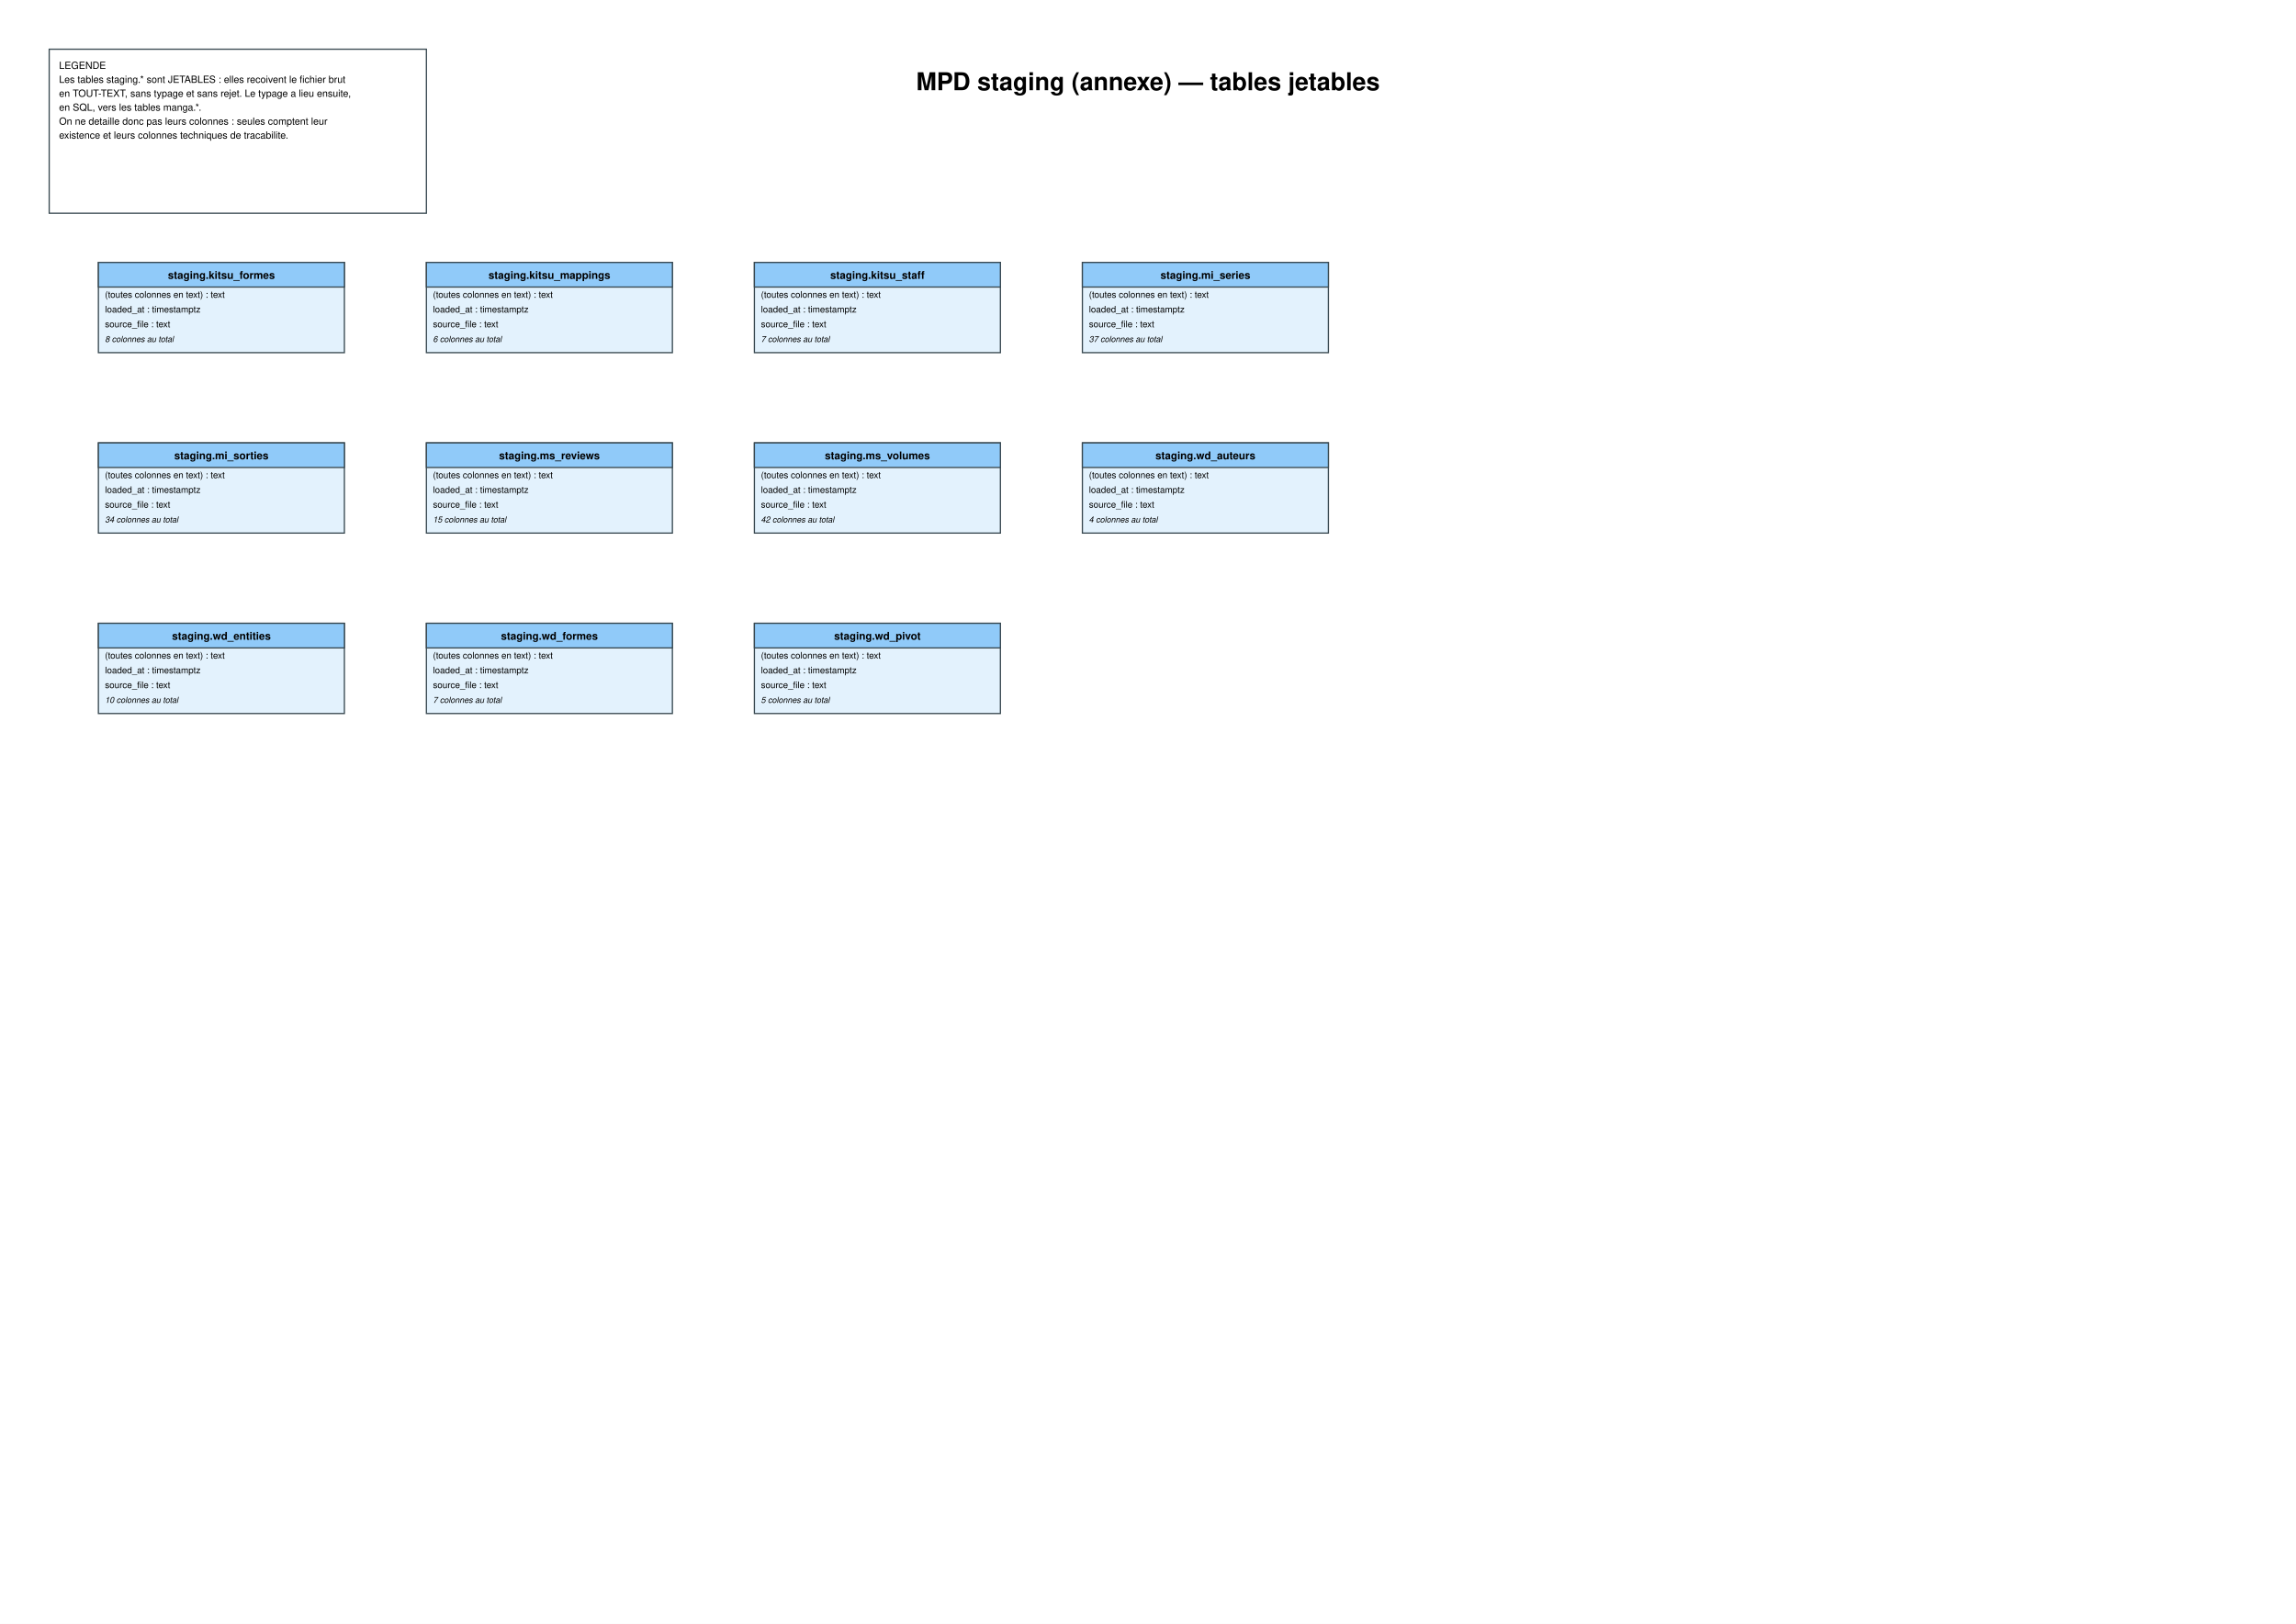
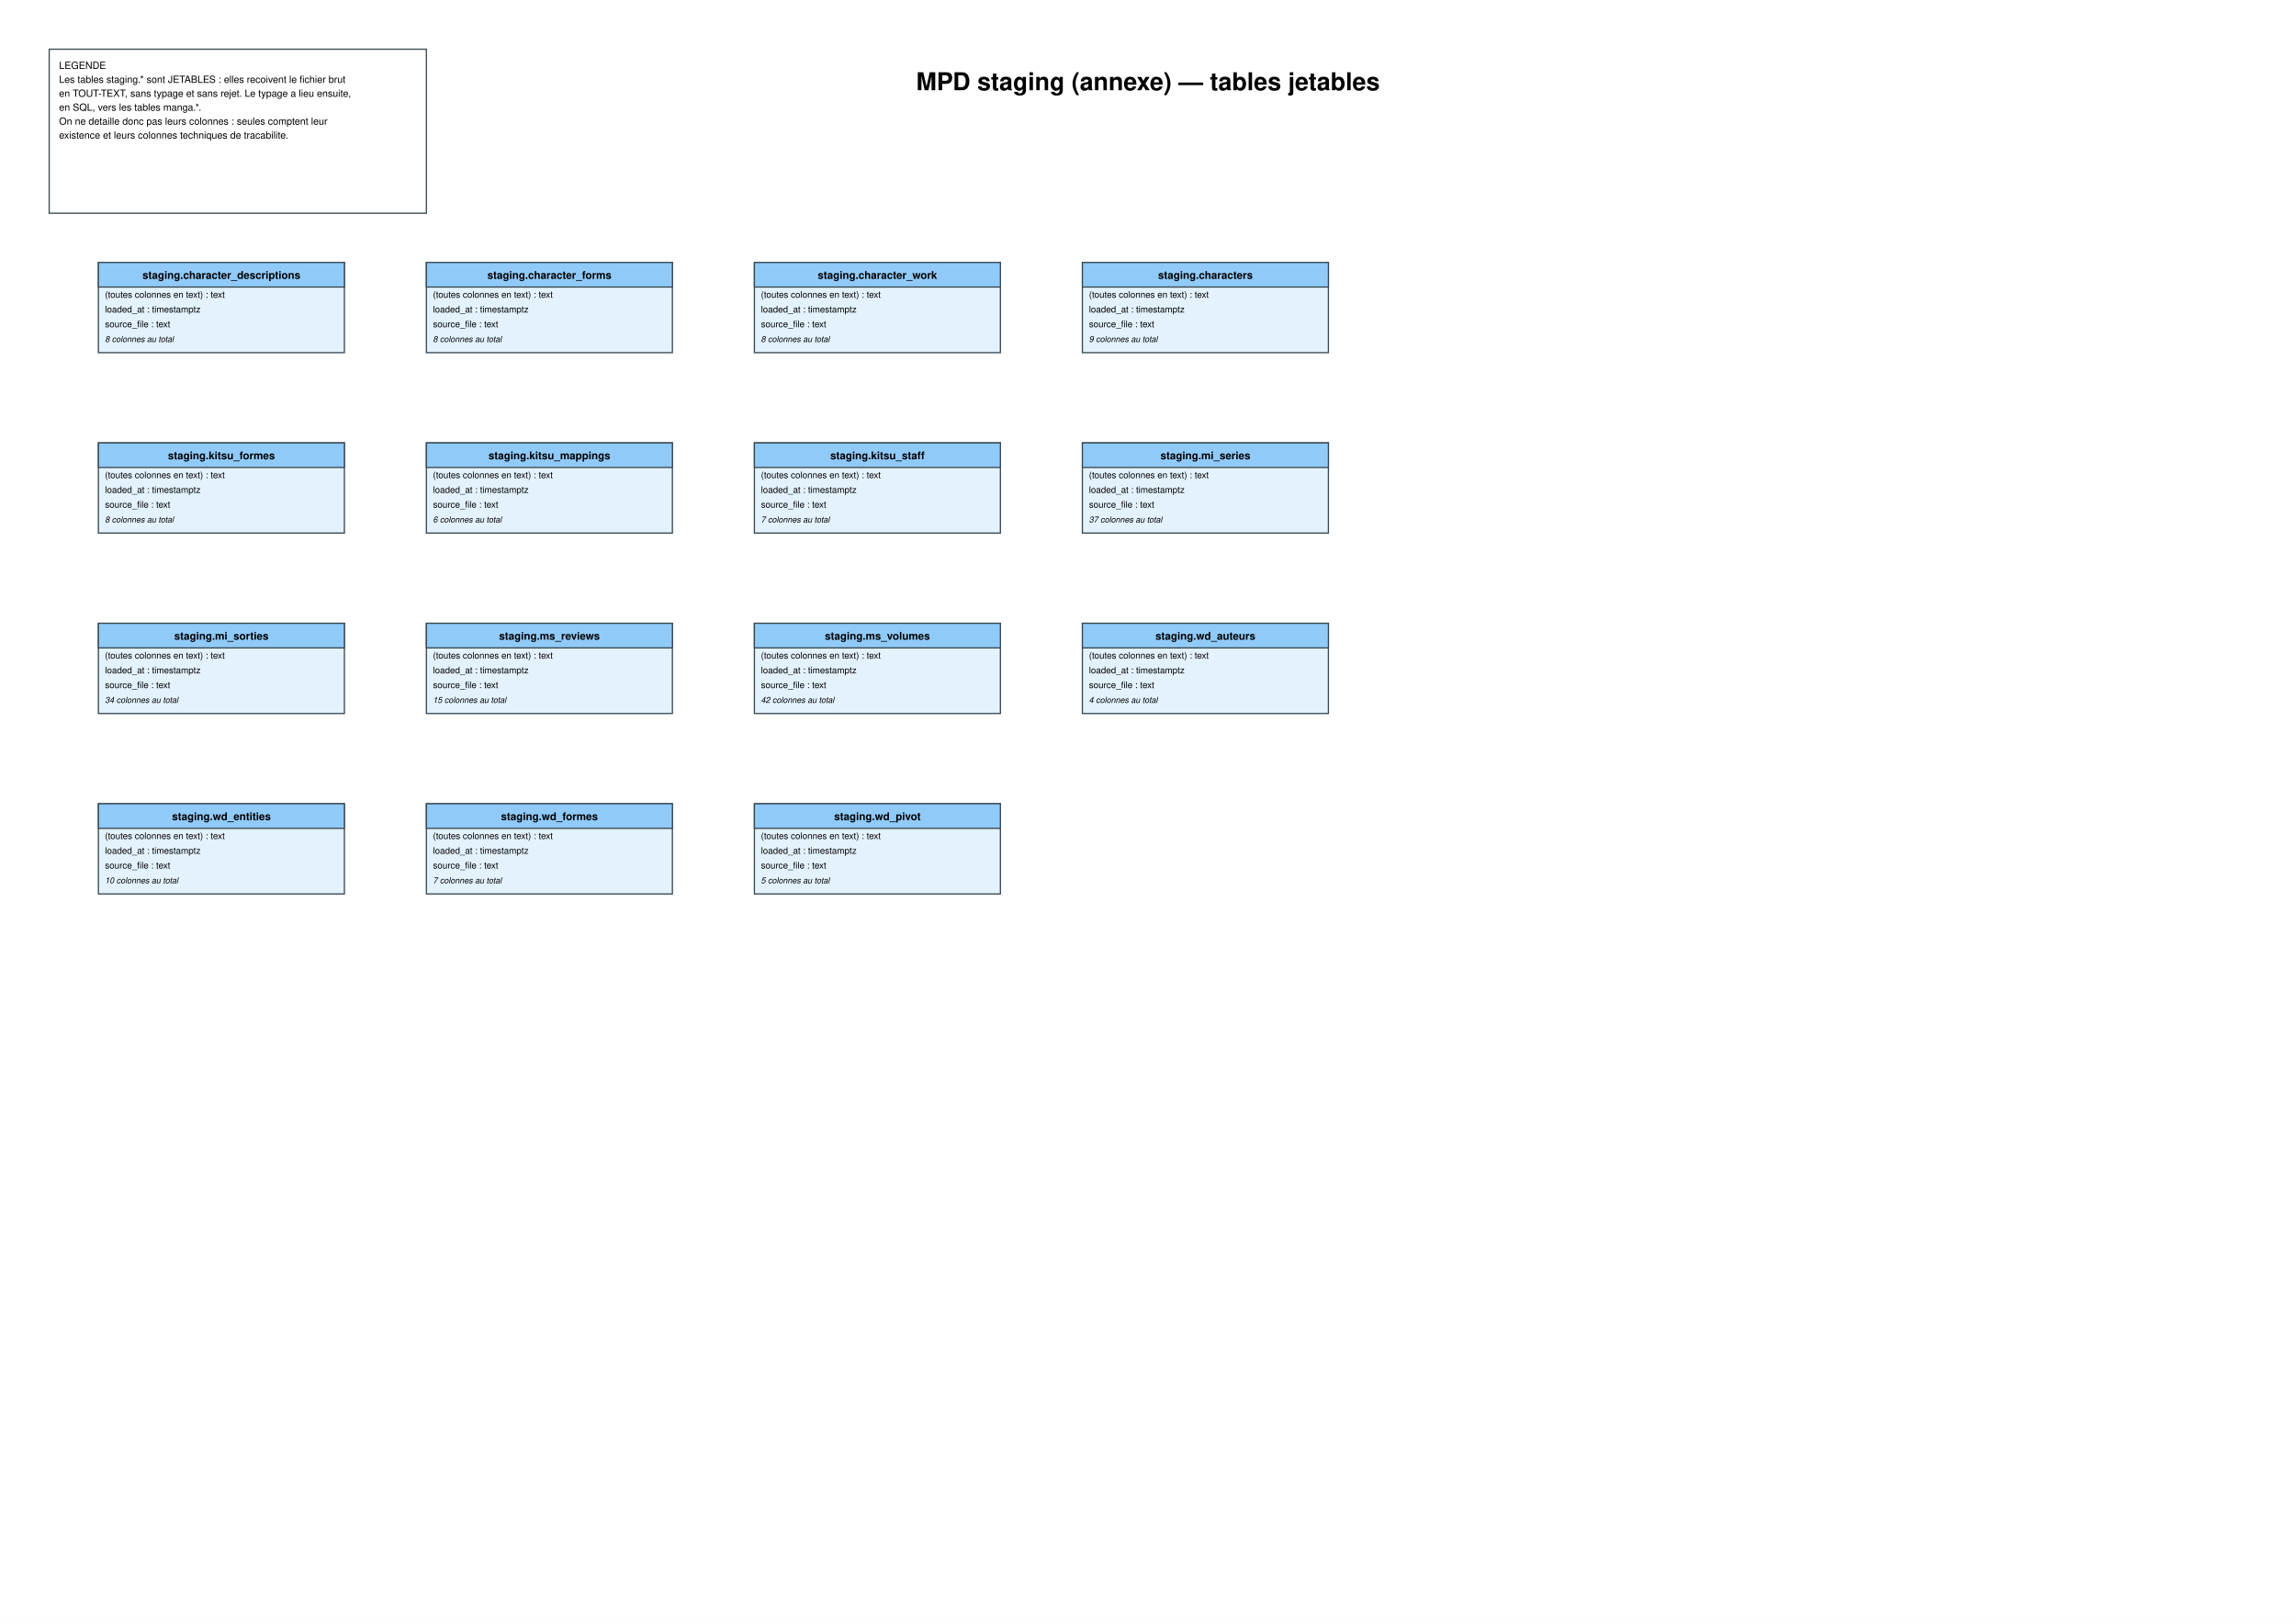
<svg xmlns="http://www.w3.org/2000/svg" width="2800" height="1980" viewBox="0 0 2800 1980">
  <rect width="2800" height="1980" fill="#FFFFFF" />
  <style>text{font-family:Helvetica,Arial,sans-serif;fill:#000}</style>
  <text x="1400.0" y="110" font-size="30" font-weight="bold" text-anchor="middle">MPD staging (annexe) — tables jetables</text>
  <rect x="60" y="60" width="460" height="200" fill="#FFFFFF" stroke="#37474F" stroke-width="1.5" />
  <text x="72" y="84" font-size="12">LEGENDE</text>
  <text x="72" y="101" font-size="12">Les tables staging.* sont JETABLES : elles recoivent le fichier brut</text>
  <text x="72" y="118" font-size="12">en TOUT-TEXT, sans typage et sans rejet. Le typage a lieu ensuite,</text>
  <text x="72" y="135" font-size="12">en SQL, vers les tables manga.*.</text>
  <text x="72" y="152" font-size="12">On ne detaille donc pas leurs colonnes : seules comptent leur</text>
  <text x="72" y="169" font-size="12">existence et leurs colonnes techniques de tracabilite.</text>
  <rect x="120" y="320" width="300" height="110" fill="#E3F2FD" stroke="#37474F" stroke-width="1.5" />
  <rect x="120" y="320" width="300" height="30" fill="#90CAF9" stroke="#37474F" stroke-width="1.5" />
-   <text x="270.0" y="340" font-size="13" font-weight="bold" text-anchor="middle">staging.kitsu_formes</text>
+   <text x="270.0" y="340" font-size="13" font-weight="bold" text-anchor="middle">staging.character_descriptions</text>
  <text x="128" y="363" font-size="11">(toutes colonnes en text) : text</text>
  <text x="128" y="381" font-size="11">loaded_at : timestamptz</text>
  <text x="128" y="399" font-size="11">source_file : text</text>
  <text x="128" y="417" font-size="10" font-style="italic" fill="#455A64">8 colonnes au total</text>
  <rect x="520" y="320" width="300" height="110" fill="#E3F2FD" stroke="#37474F" stroke-width="1.5" />
  <rect x="520" y="320" width="300" height="30" fill="#90CAF9" stroke="#37474F" stroke-width="1.5" />
-   <text x="670.0" y="340" font-size="13" font-weight="bold" text-anchor="middle">staging.kitsu_mappings</text>
+   <text x="670.0" y="340" font-size="13" font-weight="bold" text-anchor="middle">staging.character_forms</text>
  <text x="528" y="363" font-size="11">(toutes colonnes en text) : text</text>
  <text x="528" y="381" font-size="11">loaded_at : timestamptz</text>
  <text x="528" y="399" font-size="11">source_file : text</text>
-   <text x="528" y="417" font-size="10" font-style="italic" fill="#455A64">6 colonnes au total</text>
+   <text x="528" y="417" font-size="10" font-style="italic" fill="#455A64">8 colonnes au total</text>
  <rect x="920" y="320" width="300" height="110" fill="#E3F2FD" stroke="#37474F" stroke-width="1.5" />
  <rect x="920" y="320" width="300" height="30" fill="#90CAF9" stroke="#37474F" stroke-width="1.5" />
-   <text x="1070.0" y="340" font-size="13" font-weight="bold" text-anchor="middle">staging.kitsu_staff</text>
+   <text x="1070.0" y="340" font-size="13" font-weight="bold" text-anchor="middle">staging.character_work</text>
  <text x="928" y="363" font-size="11">(toutes colonnes en text) : text</text>
  <text x="928" y="381" font-size="11">loaded_at : timestamptz</text>
  <text x="928" y="399" font-size="11">source_file : text</text>
-   <text x="928" y="417" font-size="10" font-style="italic" fill="#455A64">7 colonnes au total</text>
+   <text x="928" y="417" font-size="10" font-style="italic" fill="#455A64">8 colonnes au total</text>
  <rect x="1320" y="320" width="300" height="110" fill="#E3F2FD" stroke="#37474F" stroke-width="1.5" />
  <rect x="1320" y="320" width="300" height="30" fill="#90CAF9" stroke="#37474F" stroke-width="1.5" />
-   <text x="1470.0" y="340" font-size="13" font-weight="bold" text-anchor="middle">staging.mi_series</text>
+   <text x="1470.0" y="340" font-size="13" font-weight="bold" text-anchor="middle">staging.characters</text>
  <text x="1328" y="363" font-size="11">(toutes colonnes en text) : text</text>
  <text x="1328" y="381" font-size="11">loaded_at : timestamptz</text>
  <text x="1328" y="399" font-size="11">source_file : text</text>
-   <text x="1328" y="417" font-size="10" font-style="italic" fill="#455A64">37 colonnes au total</text>
+   <text x="1328" y="417" font-size="10" font-style="italic" fill="#455A64">9 colonnes au total</text>
  <rect x="120" y="540" width="300" height="110" fill="#E3F2FD" stroke="#37474F" stroke-width="1.5" />
  <rect x="120" y="540" width="300" height="30" fill="#90CAF9" stroke="#37474F" stroke-width="1.5" />
-   <text x="270.0" y="560" font-size="13" font-weight="bold" text-anchor="middle">staging.mi_sorties</text>
+   <text x="270.0" y="560" font-size="13" font-weight="bold" text-anchor="middle">staging.kitsu_formes</text>
  <text x="128" y="583" font-size="11">(toutes colonnes en text) : text</text>
  <text x="128" y="601" font-size="11">loaded_at : timestamptz</text>
  <text x="128" y="619" font-size="11">source_file : text</text>
-   <text x="128" y="637" font-size="10" font-style="italic" fill="#455A64">34 colonnes au total</text>
+   <text x="128" y="637" font-size="10" font-style="italic" fill="#455A64">8 colonnes au total</text>
  <rect x="520" y="540" width="300" height="110" fill="#E3F2FD" stroke="#37474F" stroke-width="1.5" />
  <rect x="520" y="540" width="300" height="30" fill="#90CAF9" stroke="#37474F" stroke-width="1.5" />
-   <text x="670.0" y="560" font-size="13" font-weight="bold" text-anchor="middle">staging.ms_reviews</text>
+   <text x="670.0" y="560" font-size="13" font-weight="bold" text-anchor="middle">staging.kitsu_mappings</text>
  <text x="528" y="583" font-size="11">(toutes colonnes en text) : text</text>
  <text x="528" y="601" font-size="11">loaded_at : timestamptz</text>
  <text x="528" y="619" font-size="11">source_file : text</text>
-   <text x="528" y="637" font-size="10" font-style="italic" fill="#455A64">15 colonnes au total</text>
+   <text x="528" y="637" font-size="10" font-style="italic" fill="#455A64">6 colonnes au total</text>
  <rect x="920" y="540" width="300" height="110" fill="#E3F2FD" stroke="#37474F" stroke-width="1.5" />
  <rect x="920" y="540" width="300" height="30" fill="#90CAF9" stroke="#37474F" stroke-width="1.5" />
-   <text x="1070.0" y="560" font-size="13" font-weight="bold" text-anchor="middle">staging.ms_volumes</text>
+   <text x="1070.0" y="560" font-size="13" font-weight="bold" text-anchor="middle">staging.kitsu_staff</text>
  <text x="928" y="583" font-size="11">(toutes colonnes en text) : text</text>
  <text x="928" y="601" font-size="11">loaded_at : timestamptz</text>
  <text x="928" y="619" font-size="11">source_file : text</text>
-   <text x="928" y="637" font-size="10" font-style="italic" fill="#455A64">42 colonnes au total</text>
+   <text x="928" y="637" font-size="10" font-style="italic" fill="#455A64">7 colonnes au total</text>
  <rect x="1320" y="540" width="300" height="110" fill="#E3F2FD" stroke="#37474F" stroke-width="1.5" />
  <rect x="1320" y="540" width="300" height="30" fill="#90CAF9" stroke="#37474F" stroke-width="1.5" />
-   <text x="1470.0" y="560" font-size="13" font-weight="bold" text-anchor="middle">staging.wd_auteurs</text>
+   <text x="1470.0" y="560" font-size="13" font-weight="bold" text-anchor="middle">staging.mi_series</text>
  <text x="1328" y="583" font-size="11">(toutes colonnes en text) : text</text>
  <text x="1328" y="601" font-size="11">loaded_at : timestamptz</text>
  <text x="1328" y="619" font-size="11">source_file : text</text>
-   <text x="1328" y="637" font-size="10" font-style="italic" fill="#455A64">4 colonnes au total</text>
+   <text x="1328" y="637" font-size="10" font-style="italic" fill="#455A64">37 colonnes au total</text>
  <rect x="120" y="760" width="300" height="110" fill="#E3F2FD" stroke="#37474F" stroke-width="1.5" />
  <rect x="120" y="760" width="300" height="30" fill="#90CAF9" stroke="#37474F" stroke-width="1.5" />
-   <text x="270.0" y="780" font-size="13" font-weight="bold" text-anchor="middle">staging.wd_entities</text>
+   <text x="270.0" y="780" font-size="13" font-weight="bold" text-anchor="middle">staging.mi_sorties</text>
  <text x="128" y="803" font-size="11">(toutes colonnes en text) : text</text>
  <text x="128" y="821" font-size="11">loaded_at : timestamptz</text>
  <text x="128" y="839" font-size="11">source_file : text</text>
-   <text x="128" y="857" font-size="10" font-style="italic" fill="#455A64">10 colonnes au total</text>
+   <text x="128" y="857" font-size="10" font-style="italic" fill="#455A64">34 colonnes au total</text>
  <rect x="520" y="760" width="300" height="110" fill="#E3F2FD" stroke="#37474F" stroke-width="1.5" />
  <rect x="520" y="760" width="300" height="30" fill="#90CAF9" stroke="#37474F" stroke-width="1.5" />
-   <text x="670.0" y="780" font-size="13" font-weight="bold" text-anchor="middle">staging.wd_formes</text>
+   <text x="670.0" y="780" font-size="13" font-weight="bold" text-anchor="middle">staging.ms_reviews</text>
  <text x="528" y="803" font-size="11">(toutes colonnes en text) : text</text>
  <text x="528" y="821" font-size="11">loaded_at : timestamptz</text>
  <text x="528" y="839" font-size="11">source_file : text</text>
-   <text x="528" y="857" font-size="10" font-style="italic" fill="#455A64">7 colonnes au total</text>
+   <text x="528" y="857" font-size="10" font-style="italic" fill="#455A64">15 colonnes au total</text>
  <rect x="920" y="760" width="300" height="110" fill="#E3F2FD" stroke="#37474F" stroke-width="1.5" />
  <rect x="920" y="760" width="300" height="30" fill="#90CAF9" stroke="#37474F" stroke-width="1.5" />
-   <text x="1070.0" y="780" font-size="13" font-weight="bold" text-anchor="middle">staging.wd_pivot</text>
+   <text x="1070.0" y="780" font-size="13" font-weight="bold" text-anchor="middle">staging.ms_volumes</text>
  <text x="928" y="803" font-size="11">(toutes colonnes en text) : text</text>
  <text x="928" y="821" font-size="11">loaded_at : timestamptz</text>
  <text x="928" y="839" font-size="11">source_file : text</text>
-   <text x="928" y="857" font-size="10" font-style="italic" fill="#455A64">5 colonnes au total</text>
+   <text x="928" y="857" font-size="10" font-style="italic" fill="#455A64">42 colonnes au total</text>
+   <rect x="1320" y="760" width="300" height="110" fill="#E3F2FD" stroke="#37474F" stroke-width="1.5" />
+   <rect x="1320" y="760" width="300" height="30" fill="#90CAF9" stroke="#37474F" stroke-width="1.5" />
+   <text x="1470.0" y="780" font-size="13" font-weight="bold" text-anchor="middle">staging.wd_auteurs</text>
+   <text x="1328" y="803" font-size="11">(toutes colonnes en text) : text</text>
+   <text x="1328" y="821" font-size="11">loaded_at : timestamptz</text>
+   <text x="1328" y="839" font-size="11">source_file : text</text>
+   <text x="1328" y="857" font-size="10" font-style="italic" fill="#455A64">4 colonnes au total</text>
+   <rect x="120" y="980" width="300" height="110" fill="#E3F2FD" stroke="#37474F" stroke-width="1.5" />
+   <rect x="120" y="980" width="300" height="30" fill="#90CAF9" stroke="#37474F" stroke-width="1.5" />
+   <text x="270.0" y="1000" font-size="13" font-weight="bold" text-anchor="middle">staging.wd_entities</text>
+   <text x="128" y="1023" font-size="11">(toutes colonnes en text) : text</text>
+   <text x="128" y="1041" font-size="11">loaded_at : timestamptz</text>
+   <text x="128" y="1059" font-size="11">source_file : text</text>
+   <text x="128" y="1077" font-size="10" font-style="italic" fill="#455A64">10 colonnes au total</text>
+   <rect x="520" y="980" width="300" height="110" fill="#E3F2FD" stroke="#37474F" stroke-width="1.5" />
+   <rect x="520" y="980" width="300" height="30" fill="#90CAF9" stroke="#37474F" stroke-width="1.5" />
+   <text x="670.0" y="1000" font-size="13" font-weight="bold" text-anchor="middle">staging.wd_formes</text>
+   <text x="528" y="1023" font-size="11">(toutes colonnes en text) : text</text>
+   <text x="528" y="1041" font-size="11">loaded_at : timestamptz</text>
+   <text x="528" y="1059" font-size="11">source_file : text</text>
+   <text x="528" y="1077" font-size="10" font-style="italic" fill="#455A64">7 colonnes au total</text>
+   <rect x="920" y="980" width="300" height="110" fill="#E3F2FD" stroke="#37474F" stroke-width="1.5" />
+   <rect x="920" y="980" width="300" height="30" fill="#90CAF9" stroke="#37474F" stroke-width="1.5" />
+   <text x="1070.0" y="1000" font-size="13" font-weight="bold" text-anchor="middle">staging.wd_pivot</text>
+   <text x="928" y="1023" font-size="11">(toutes colonnes en text) : text</text>
+   <text x="928" y="1041" font-size="11">loaded_at : timestamptz</text>
+   <text x="928" y="1059" font-size="11">source_file : text</text>
+   <text x="928" y="1077" font-size="10" font-style="italic" fill="#455A64">5 colonnes au total</text>
</svg>
